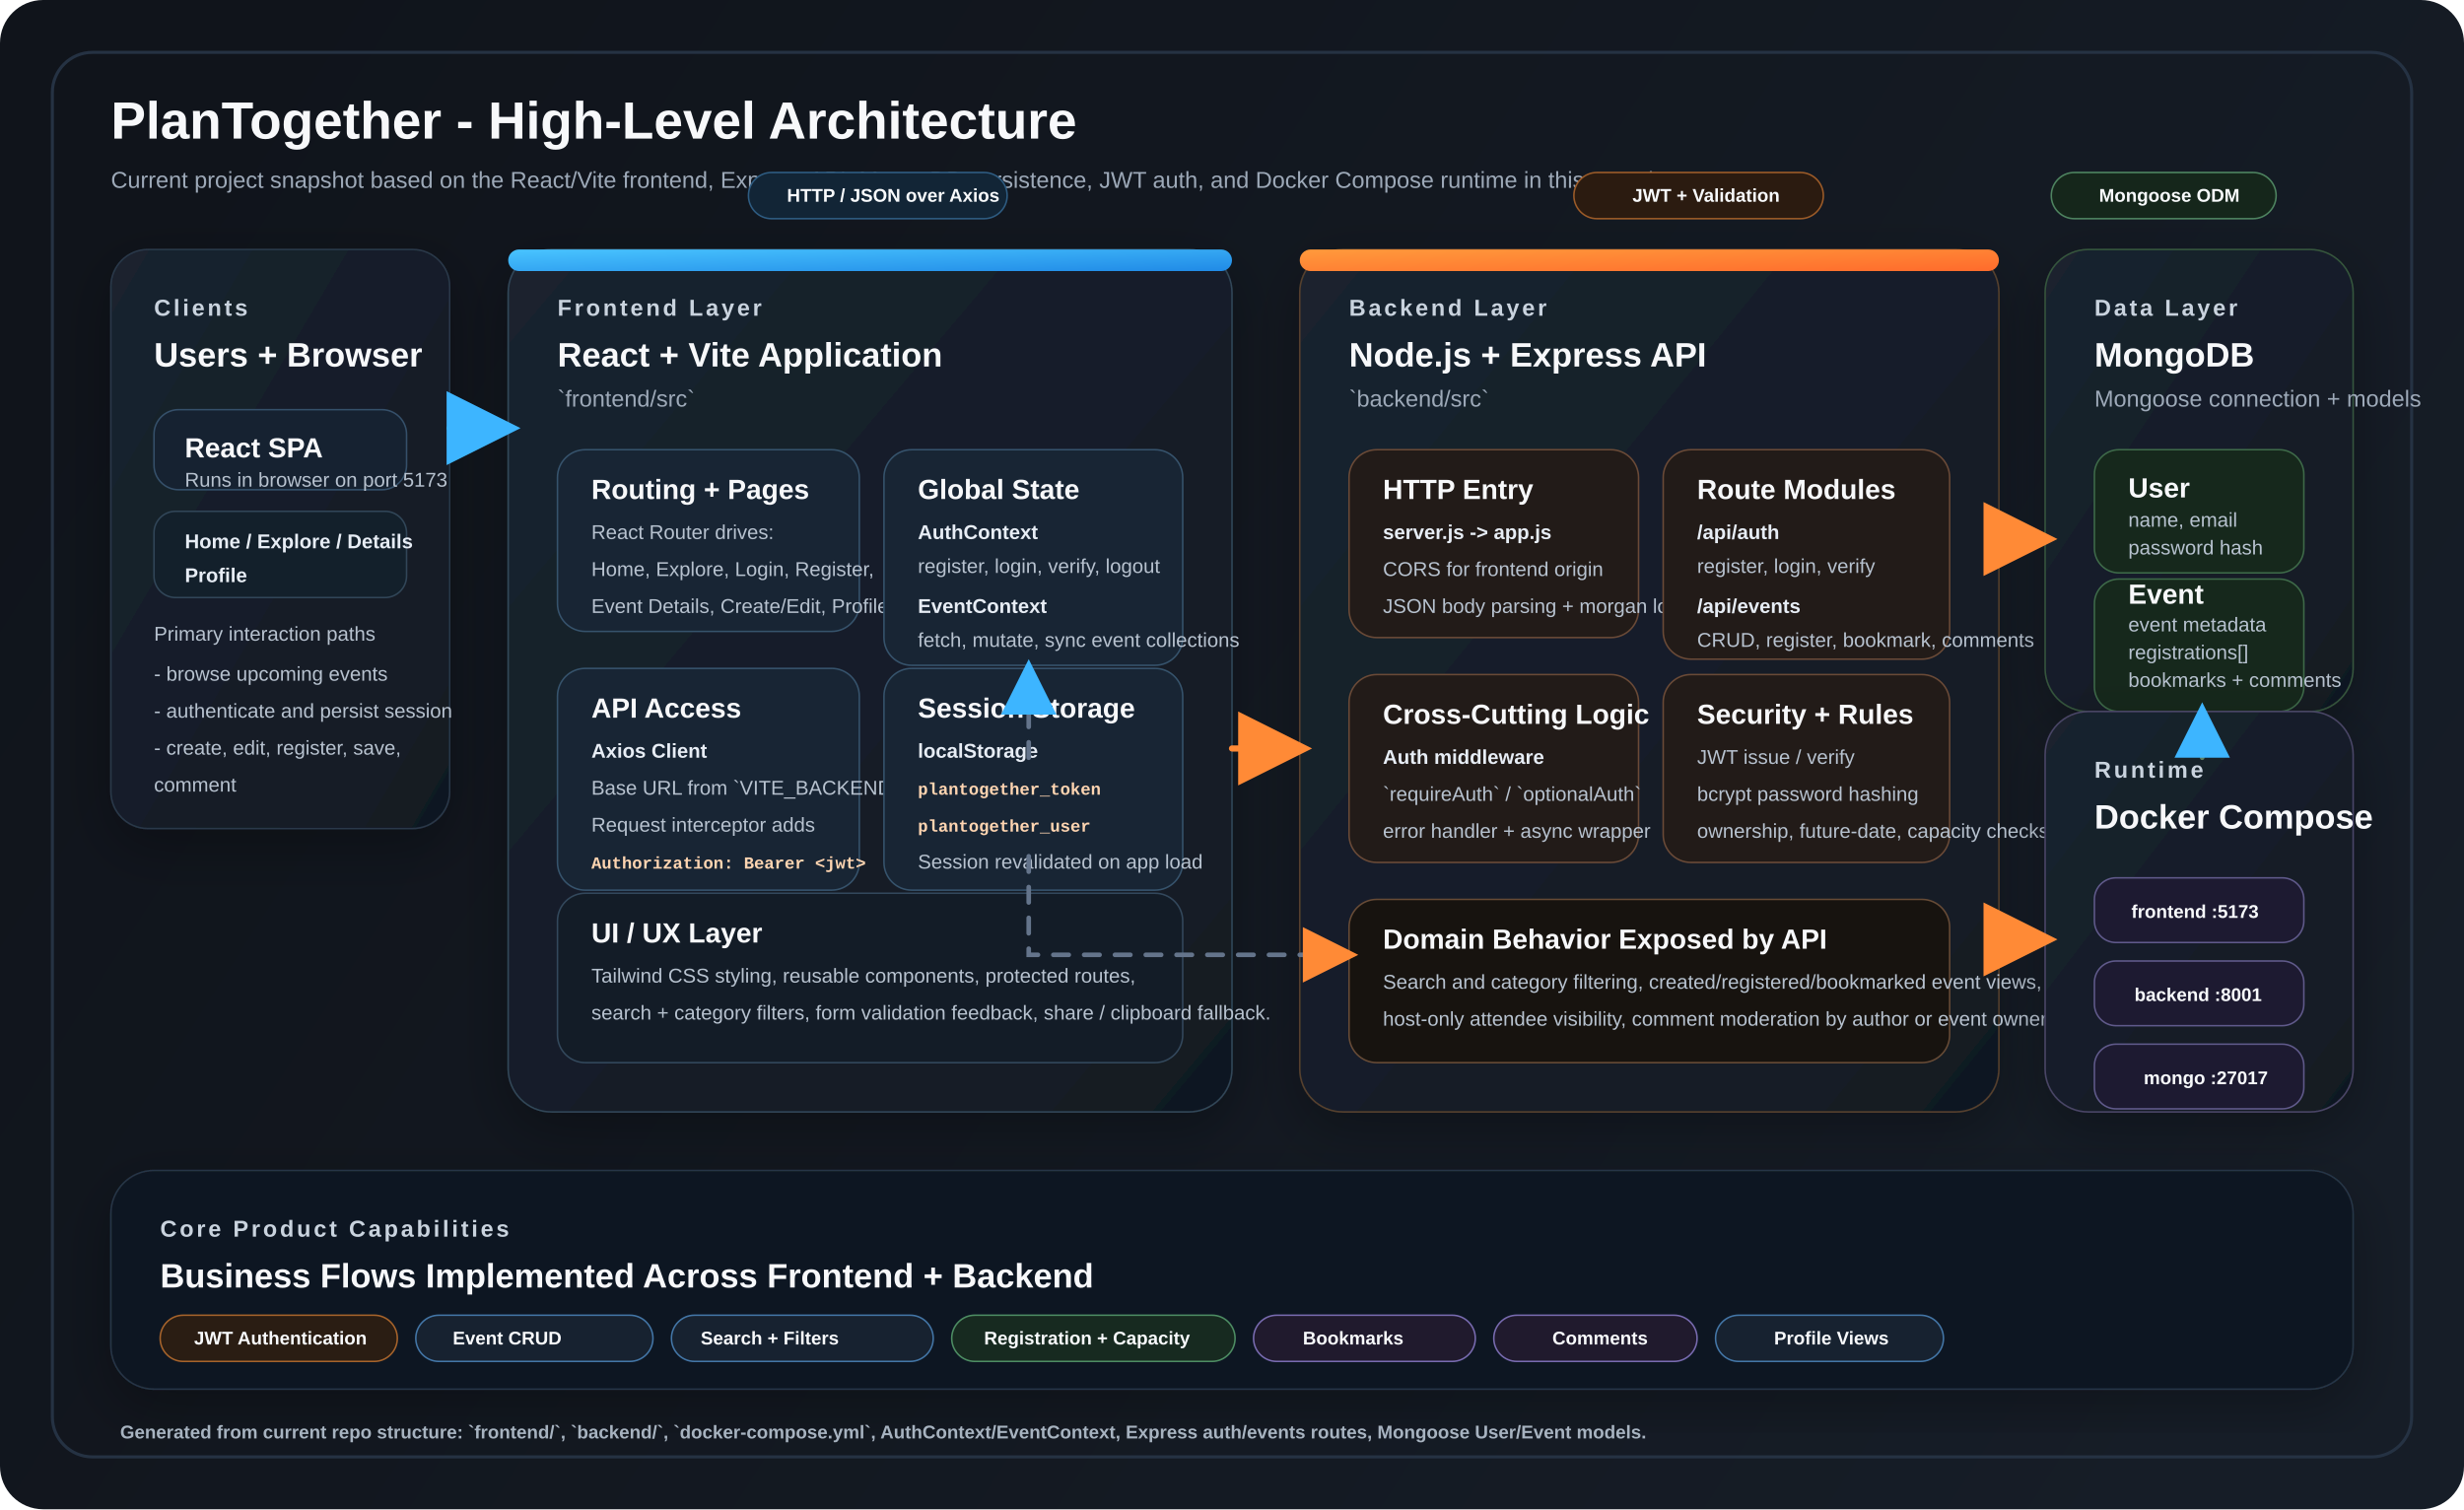
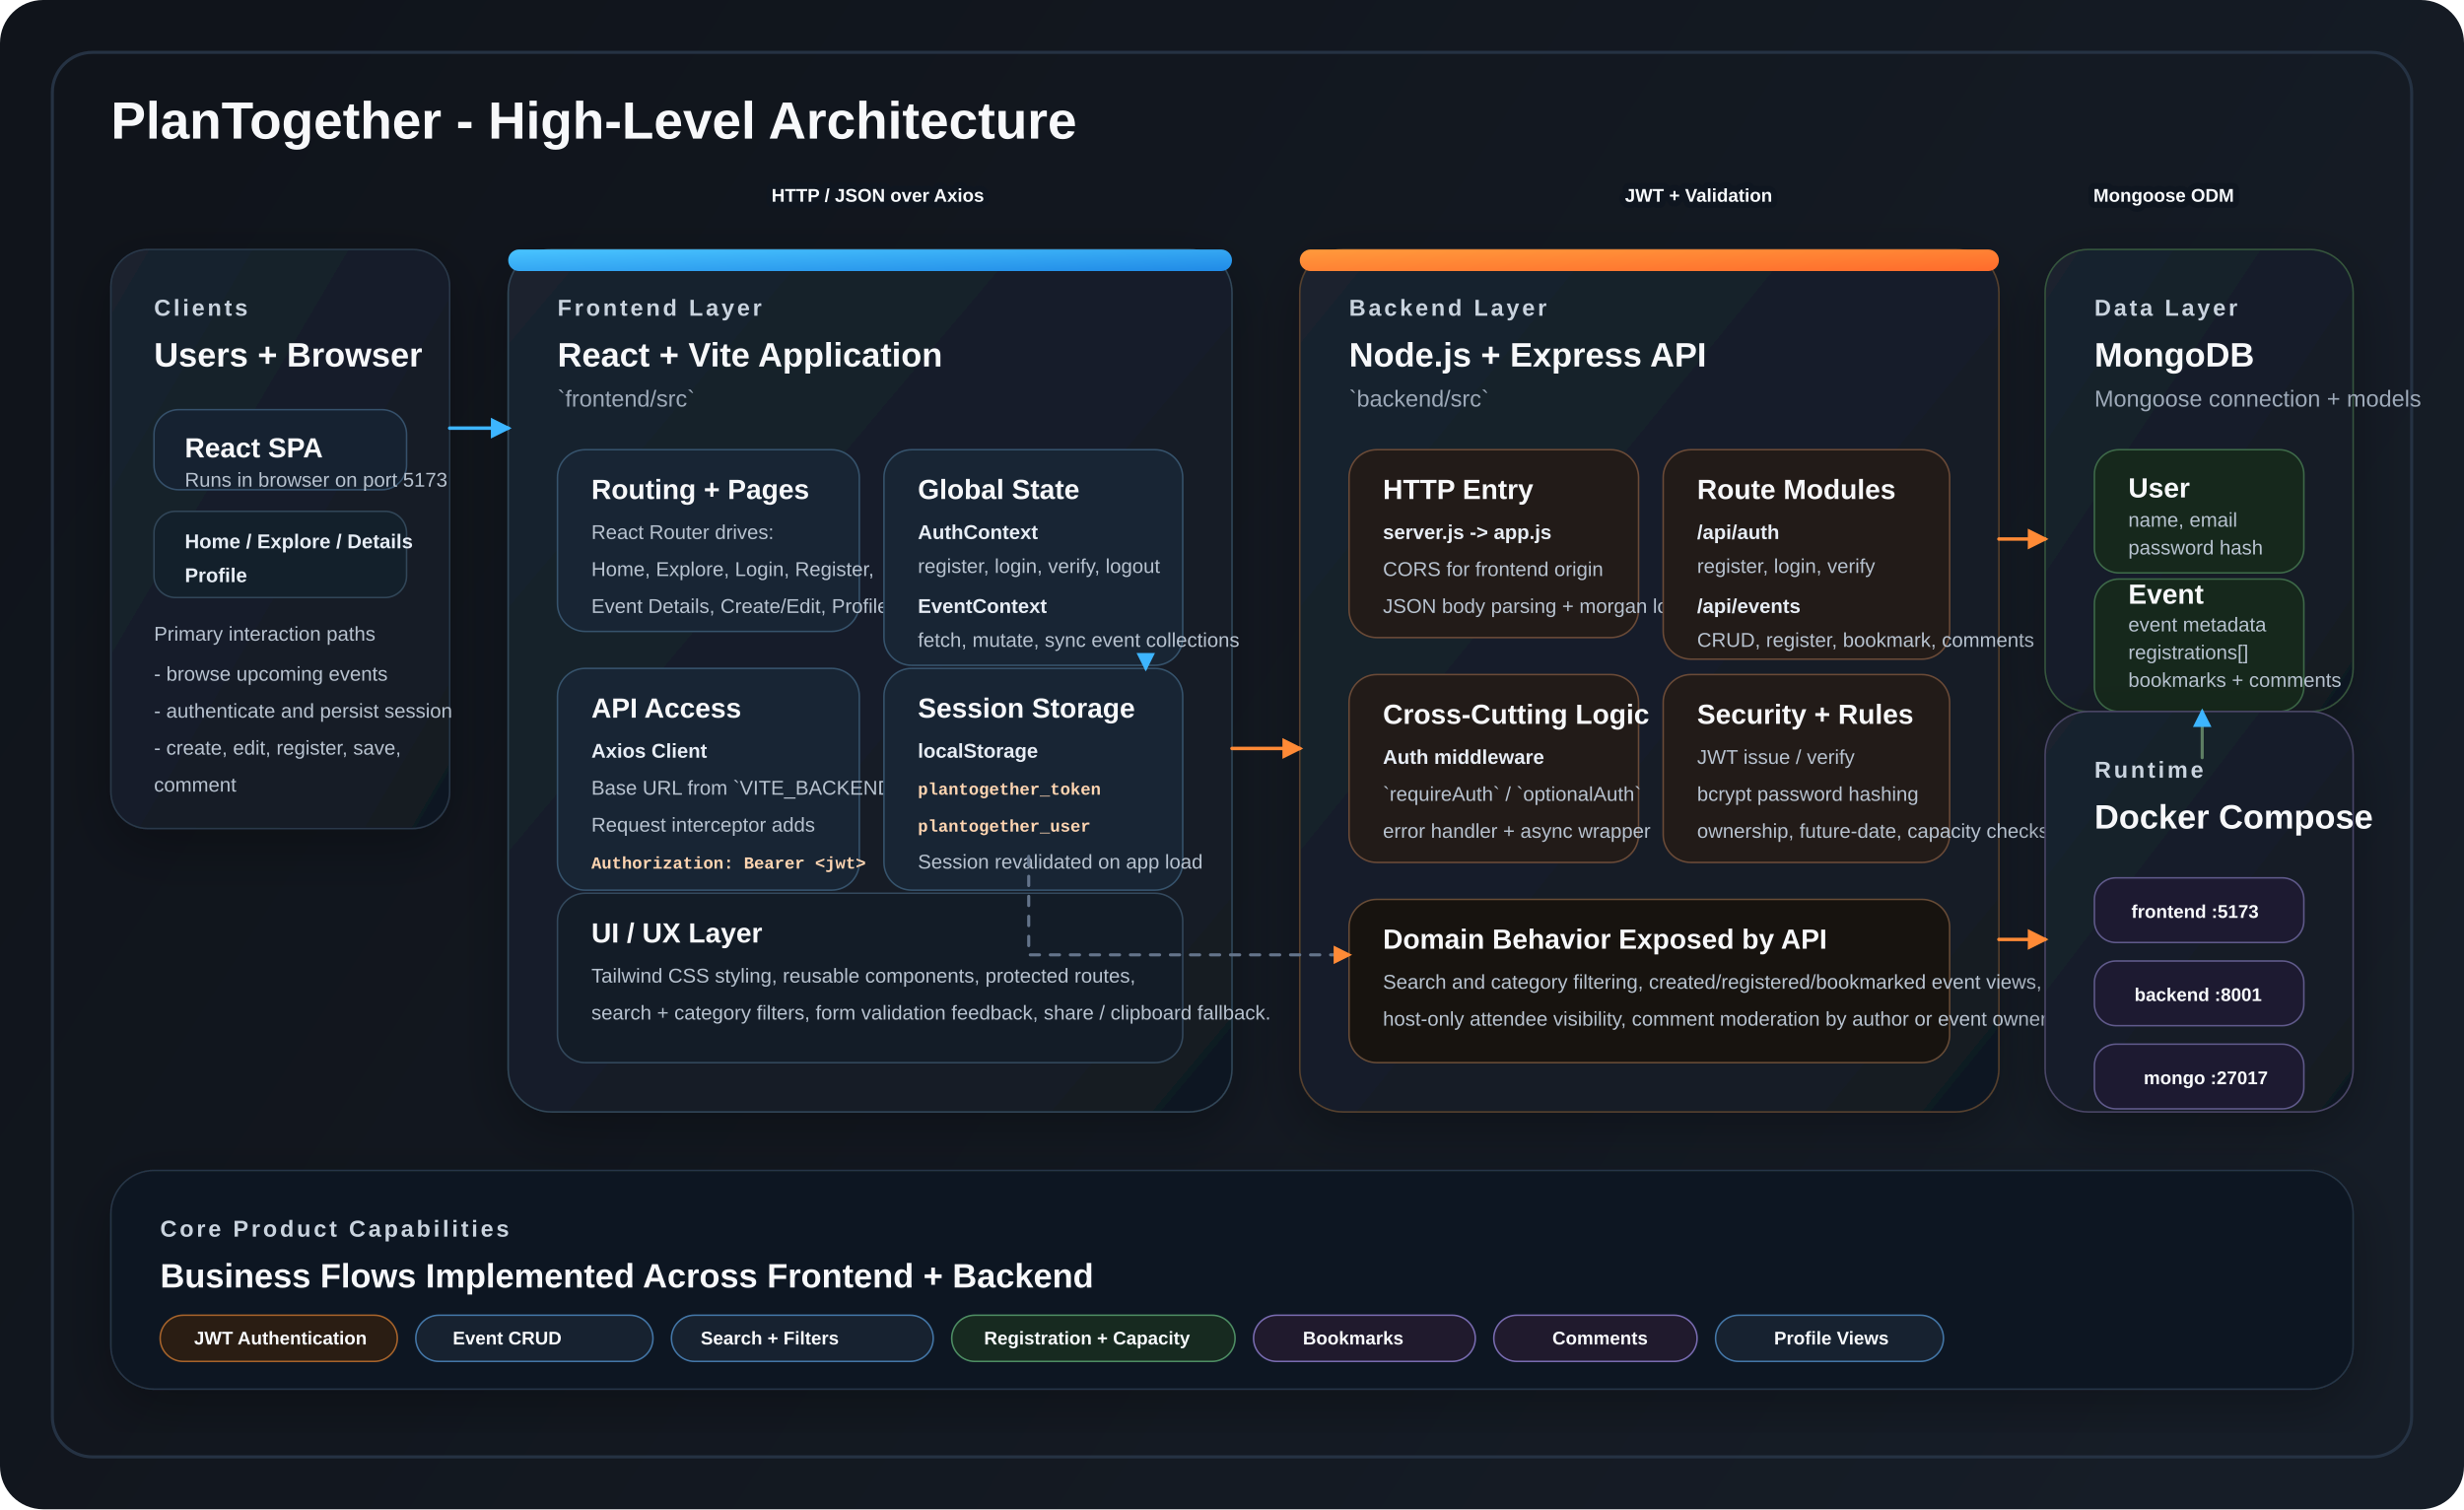
<svg xmlns="http://www.w3.org/2000/svg" width="1600" height="980" viewBox="0 0 1600 980" fill="none">
  <defs>
    <linearGradient id="bg" x1="120" y1="60" x2="1460" y2="920" gradientUnits="userSpaceOnUse">
      <stop stop-color="#10141B" />
      <stop offset="1" stop-color="#161D27" />
    </linearGradient>
    <linearGradient id="panel" x1="0" y1="0" x2="1" y2="1">
      <stop stop-color="#1A232F" />
      <stop offset="1" stop-color="#111923" />
    </linearGradient>
    <linearGradient id="orange" x1="0" y1="0" x2="1" y2="1">
      <stop stop-color="#FF9A3C" />
      <stop offset="1" stop-color="#FF6B2C" />
    </linearGradient>
    <linearGradient id="blue" x1="0" y1="0" x2="1" y2="1">
      <stop stop-color="#49C4FF" />
      <stop offset="1" stop-color="#208AE6" />
    </linearGradient>
    <filter id="shadow" x="-20%" y="-20%" width="140%" height="140%">
      <feDropShadow dx="0" dy="12" stdDeviation="18" flood-color="#000000" flood-opacity="0.28" />
    </filter>
-     <marker id="arrowOrange" markerWidth="12" markerHeight="12" refX="10" refY="6" orient="auto">
-       <path d="M0 0L12 6L0 12V0Z" fill="#FF8A36" />
+     <marker id="arrowOrange" markerWidth="6" markerHeight="6" refX="5" refY="3" orient="auto">
+       <path d="M0 0L6 3L0 6V0Z" fill="#FF8A36" />
    </marker>
-     <marker id="arrowBlue" markerWidth="12" markerHeight="12" refX="10" refY="6" orient="auto">
-       <path d="M0 0L12 6L0 12V0Z" fill="#3DB5FF" />
+     <marker id="arrowBlue" markerWidth="6" markerHeight="6" refX="5" refY="3" orient="auto">
+       <path d="M0 0L6 3L0 6V0Z" fill="#3DB5FF" />
    </marker>
    <style>
      .title { font: 700 34px 'Segoe UI', Arial, sans-serif; fill: #F7F8FA; }
      .subtitle { font: 400 15px 'Segoe UI', Arial, sans-serif; fill: #9DA9B8; }
      .zone { font: 700 22px 'Segoe UI', Arial, sans-serif; fill: #F7F8FA; }
      .zoneSmall { font: 600 15px 'Segoe UI', Arial, sans-serif; fill: #C9D3DE; letter-spacing: 0.12em; text-transform: uppercase; }
      .cardTitle { font: 700 18px 'Segoe UI', Arial, sans-serif; fill: #F7F8FA; }
      .cardText { font: 400 13px 'Segoe UI', Arial, sans-serif; fill: #B7C2CF; }
      .cardTextStrong { font: 600 13px 'Segoe UI', Arial, sans-serif; fill: #E7EDF5; }
      .pill { font: 600 12px 'Segoe UI', Arial, sans-serif; fill: #F8FAFC; }
+       .pillOverlay {
+         font: 600 12px 'Segoe UI', Arial, sans-serif;
+         fill: #F8FAFC;
+         stroke: #0F1620;
+         stroke-width: 8;
+         paint-order: stroke fill;
+         stroke-linejoin: round;
+       }
      .tiny { font: 600 12px 'Segoe UI', Arial, sans-serif; fill: #A7B3C0; }
      .mono { font: 600 11px Consolas, 'Courier New', monospace; fill: #FFD5B1; }
    </style>
  </defs>
  <rect x="0" y="0" width="1600" height="980" rx="28" fill="url(#bg)" />
  <rect x="34" y="34" width="1532" height="912" rx="26" stroke="#253243" stroke-width="2" />
  <text x="72" y="90" class="title">PlanTogether - High-Level Architecture</text>
-   <text x="72" y="122" class="subtitle">Current project snapshot based on the React/Vite frontend, Express API, MongoDB persistence, JWT auth, and Docker Compose runtime in this repository.</text>
  <rect x="72" y="162" width="220" height="376" rx="24" fill="url(#panel)" stroke="#2A394A" filter="url(#shadow)" />
  <text x="100" y="205" class="zoneSmall">Clients</text>
  <text x="100" y="238" class="zone">Users + Browser</text>
  <rect x="100" y="266" width="164" height="52" rx="16" fill="#162231" stroke="#35506A" />
  <text x="120" y="297" class="cardTitle">React SPA</text>
  <text x="120" y="316" class="cardText">Runs in browser on port 5173</text>
  <rect x="100" y="332" width="164" height="56" rx="14" fill="#13202B" stroke="#314658" />
  <text x="120" y="356" class="cardTextStrong">Home / Explore / Details</text>
  <text x="120" y="378" class="cardTextStrong">Profile</text>
  <text x="100" y="416" class="cardText">Primary interaction paths</text>
  <text x="100" y="442" class="cardText">- browse upcoming events</text>
  <text x="100" y="466" class="cardText">- authenticate and persist session</text>
  <text x="100" y="490" class="cardText">- create, edit, register, save,</text>
  <text x="100" y="514" class="cardText">  comment</text>
  <rect x="330" y="162" width="470" height="560" rx="28" fill="url(#panel)" stroke="#314658" filter="url(#shadow)" />
  <rect x="330" y="162" width="470" height="14" rx="7" fill="url(#blue)" />
  <text x="362" y="205" class="zoneSmall">Frontend Layer</text>
  <text x="362" y="238" class="zone">React + Vite Application</text>
  <text x="362" y="264" class="subtitle">`frontend/src`</text>
  <rect x="362" y="292" width="196" height="118" rx="18" fill="#182534" stroke="#36536C" />
  <text x="384" y="324" class="cardTitle">Routing + Pages</text>
  <text x="384" y="350" class="cardText">React Router drives:</text>
  <text x="384" y="374" class="cardText">Home, Explore, Login, Register,</text>
  <text x="384" y="398" class="cardText">Event Details, Create/Edit, Profile</text>
  <rect x="574" y="292" width="194" height="140" rx="18" fill="#182534" stroke="#36536C" />
  <text x="596" y="324" class="cardTitle">Global State</text>
  <text x="596" y="350" class="cardTextStrong">AuthContext</text>
  <text x="596" y="372" class="cardText">register, login, verify, logout</text>
  <text x="596" y="398" class="cardTextStrong">EventContext</text>
  <text x="596" y="420" class="cardText">fetch, mutate, sync event collections</text>
  <rect x="362" y="434" width="196" height="144" rx="18" fill="#182534" stroke="#36536C" />
  <text x="384" y="466" class="cardTitle">API Access</text>
  <text x="384" y="492" class="cardTextStrong">Axios Client</text>
  <text x="384" y="516" class="cardText">Base URL from `VITE_BACKEND_URL`</text>
  <text x="384" y="540" class="cardText">Request interceptor adds</text>
  <text x="384" y="564" class="mono">Authorization: Bearer &lt;jwt&gt;</text>
  <rect x="574" y="434" width="194" height="144" rx="18" fill="#182534" stroke="#36536C" />
  <text x="596" y="466" class="cardTitle">Session Storage</text>
  <text x="596" y="492" class="cardTextStrong">localStorage</text>
  <text x="596" y="516" class="mono">plantogether_token</text>
  <text x="596" y="540" class="mono">plantogether_user</text>
  <text x="596" y="564" class="cardText">Session revalidated on app load</text>
  <rect x="362" y="580" width="406" height="110" rx="18" fill="#131C27" stroke="#33485C" />
  <text x="384" y="612" class="cardTitle">UI / UX Layer</text>
  <text x="384" y="638" class="cardText">Tailwind CSS styling, reusable components, protected routes,</text>
  <text x="384" y="662" class="cardText">search + category filters, form validation feedback, share / clipboard fallback.</text>
  <rect x="844" y="162" width="454" height="560" rx="28" fill="url(#panel)" stroke="#57412E" filter="url(#shadow)" />
  <rect x="844" y="162" width="454" height="14" rx="7" fill="url(#orange)" />
  <text x="876" y="205" class="zoneSmall">Backend Layer</text>
  <text x="876" y="238" class="zone">Node.js + Express API</text>
  <text x="876" y="264" class="subtitle">`backend/src`</text>
  <rect x="876" y="292" width="188" height="122" rx="18" fill="#221B18" stroke="#6A4A37" />
  <text x="898" y="324" class="cardTitle">HTTP Entry</text>
  <text x="898" y="350" class="cardTextStrong">server.js -&gt; app.js</text>
  <text x="898" y="374" class="cardText">CORS for frontend origin</text>
  <text x="898" y="398" class="cardText">JSON body parsing + morgan logs</text>
  <rect x="1080" y="292" width="186" height="136" rx="18" fill="#221B18" stroke="#6A4A37" />
  <text x="1102" y="324" class="cardTitle">Route Modules</text>
  <text x="1102" y="350" class="cardTextStrong">/api/auth</text>
  <text x="1102" y="372" class="cardText">register, login, verify</text>
  <text x="1102" y="398" class="cardTextStrong">/api/events</text>
  <text x="1102" y="420" class="cardText">CRUD, register, bookmark, comments</text>
  <rect x="876" y="438" width="188" height="122" rx="18" fill="#221B18" stroke="#6A4A37" />
  <text x="898" y="470" class="cardTitle">Cross-Cutting Logic</text>
  <text x="898" y="496" class="cardTextStrong">Auth middleware</text>
  <text x="898" y="520" class="cardText">`requireAuth` / `optionalAuth`</text>
  <text x="898" y="544" class="cardText">error handler + async wrapper</text>
  <rect x="1080" y="438" width="186" height="122" rx="18" fill="#221B18" stroke="#6A4A37" />
  <text x="1102" y="470" class="cardTitle">Security + Rules</text>
  <text x="1102" y="496" class="cardText">JWT issue / verify</text>
  <text x="1102" y="520" class="cardText">bcrypt password hashing</text>
  <text x="1102" y="544" class="cardText">ownership, future-date, capacity checks</text>
  <rect x="876" y="584" width="390" height="106" rx="18" fill="#17130F" stroke="#674B36" />
  <text x="898" y="616" class="cardTitle">Domain Behavior Exposed by API</text>
  <text x="898" y="642" class="cardText">Search and category filtering, created/registered/bookmarked event views,</text>
  <text x="898" y="666" class="cardText">host-only attendee visibility, comment moderation by author or event owner.</text>
  <rect x="1328" y="162" width="200" height="300" rx="28" fill="url(#panel)" stroke="#36553C" filter="url(#shadow)" />
  <text x="1360" y="205" class="zoneSmall">Data Layer</text>
  <text x="1360" y="238" class="zone">MongoDB</text>
  <text x="1360" y="264" class="subtitle">Mongoose connection + models</text>
  <rect x="1360" y="292" width="136" height="80" rx="16" fill="#16281C" stroke="#3E6A49" />
  <text x="1382" y="323" class="cardTitle">User</text>
  <text x="1382" y="342" class="cardText">name, email</text>
  <text x="1382" y="360" class="cardText">password hash</text>
  <rect x="1360" y="376" width="136" height="86" rx="16" fill="#16281C" stroke="#3E6A49" />
  <text x="1382" y="392" class="cardTitle">Event</text>
  <text x="1382" y="410" class="cardText">event metadata</text>
  <text x="1382" y="428" class="cardText">registrations[]</text>
  <text x="1382" y="446" class="cardText">bookmarks + comments</text>
  <rect x="1328" y="462" width="200" height="260" rx="28" fill="url(#panel)" stroke="#4A4566" filter="url(#shadow)" />
  <text x="1360" y="505" class="zoneSmall">Runtime</text>
  <text x="1360" y="538" class="zone">Docker Compose</text>
  <rect x="1360" y="570" width="136" height="42" rx="14" fill="#1D1A31" stroke="#605A8B" />
  <text x="1384" y="596" class="pill">frontend :5173</text>
  <rect x="1360" y="624" width="136" height="42" rx="14" fill="#1D1A31" stroke="#605A8B" />
  <text x="1386" y="650" class="pill">backend :8001</text>
  <rect x="1360" y="678" width="136" height="42" rx="14" fill="#1D1A31" stroke="#605A8B" />
  <text x="1392" y="704" class="pill">mongo :27017</text>
  <rect x="72" y="760" width="1456" height="142" rx="28" fill="#111821" stroke="#263546" filter="url(#shadow)" />
  <text x="104" y="803" class="zoneSmall">Core Product Capabilities</text>
  <text x="104" y="836" class="zone">Business Flows Implemented Across Frontend + Backend</text>
  <rect x="104" y="854" width="154" height="30" rx="15" fill="#2A1D13" stroke="#A6632B" />
  <text x="126" y="873" class="pill">JWT Authentication</text>
  <rect x="270" y="854" width="154" height="30" rx="15" fill="#172230" stroke="#4376A7" />
  <text x="294" y="873" class="pill">Event CRUD</text>
  <rect x="436" y="854" width="170" height="30" rx="15" fill="#172230" stroke="#4376A7" />
  <text x="455" y="873" class="pill">Search + Filters</text>
  <rect x="618" y="854" width="184" height="30" rx="15" fill="#172A20" stroke="#4D8D63" />
  <text x="639" y="873" class="pill">Registration + Capacity</text>
  <rect x="814" y="854" width="144" height="30" rx="15" fill="#201A2D" stroke="#786BB0" />
  <text x="846" y="873" class="pill">Bookmarks</text>
  <rect x="970" y="854" width="132" height="30" rx="15" fill="#201A2D" stroke="#786BB0" />
  <text x="1008" y="873" class="pill">Comments</text>
  <rect x="1114" y="854" width="148" height="30" rx="15" fill="#172230" stroke="#4376A7" />
  <text x="1152" y="873" class="pill">Profile Views</text>
-   <path d="M292 278H330" stroke="#3DB5FF" stroke-width="4" stroke-linecap="round" marker-end="url(#arrowBlue)" />
-   <path d="M800 486H844" stroke="#FF8A36" stroke-width="4" stroke-linecap="round" marker-end="url(#arrowOrange)" />
-   <path d="M1298 350H1328" stroke="#FF8A36" stroke-width="4" stroke-linecap="round" marker-end="url(#arrowOrange)" />
-   <path d="M1298 610H1328" stroke="#FF8A36" stroke-width="4" stroke-linecap="round" marker-end="url(#arrowOrange)" />
-   <path d="M668 556V620H876" stroke="#64748B" stroke-width="3" stroke-linecap="round" stroke-dasharray="10 10" marker-end="url(#arrowOrange)" />
-   <path d="M668 492V434" stroke="#64748B" stroke-width="3" stroke-linecap="round" stroke-dasharray="10 10" marker-end="url(#arrowBlue)" />
-   <path d="M1430 492V462" stroke="#5E7F63" stroke-width="3" stroke-linecap="round" marker-end="url(#arrowBlue)" />
-   <rect x="486" y="112" width="168" height="30" rx="15" fill="#122536" stroke="#2E5C82" />
-   <text x="511" y="131" class="pill">HTTP / JSON over Axios</text>
-   <rect x="1022" y="112" width="162" height="30" rx="15" fill="#2B1B10" stroke="#9C5B28" />
-   <text x="1060" y="131" class="pill">JWT + Validation</text>
-   <rect x="1332" y="112" width="146" height="30" rx="15" fill="#15261B" stroke="#4E8460" />
-   <text x="1363" y="131" class="pill">Mongoose ODM</text>
-   <text x="78" y="934" class="tiny">Generated from current repo structure: `frontend/`, `backend/`, `docker-compose.yml`, AuthContext/EventContext, Express auth/events routes, Mongoose User/Event models.</text>
+   <path d="M292 278H330" stroke="#3DB5FF" stroke-width="2.25" stroke-linecap="round" marker-end="url(#arrowBlue)" />
+   <path d="M800 486H844" stroke="#FF8A36" stroke-width="2.25" stroke-linecap="round" marker-end="url(#arrowOrange)" />
+   <path d="M1298 350H1328" stroke="#FF8A36" stroke-width="2.25" stroke-linecap="round" marker-end="url(#arrowOrange)" />
+   <path d="M1298 610H1328" stroke="#FF8A36" stroke-width="2.25" stroke-linecap="round" marker-end="url(#arrowOrange)" />
+   <path d="M668 556V620H876" stroke="#64748B" stroke-width="2" stroke-linecap="round" stroke-dasharray="6 7" marker-end="url(#arrowOrange)" />
+   <path d="M744 432V434" stroke="#64748B" stroke-width="2" stroke-linecap="round" stroke-dasharray="6 7" marker-end="url(#arrowBlue)" />
+   <path d="M1430 492V462" stroke="#5E7F63" stroke-width="2" stroke-linecap="round" marker-end="url(#arrowBlue)" />
+   <text x="570" y="131" class="pillOverlay" text-anchor="middle">HTTP / JSON over Axios</text>
+   <text x="1103" y="131" class="pillOverlay" text-anchor="middle">JWT + Validation</text>
+   <text x="1405" y="131" class="pillOverlay" text-anchor="middle">Mongoose ODM</text>
</svg>
